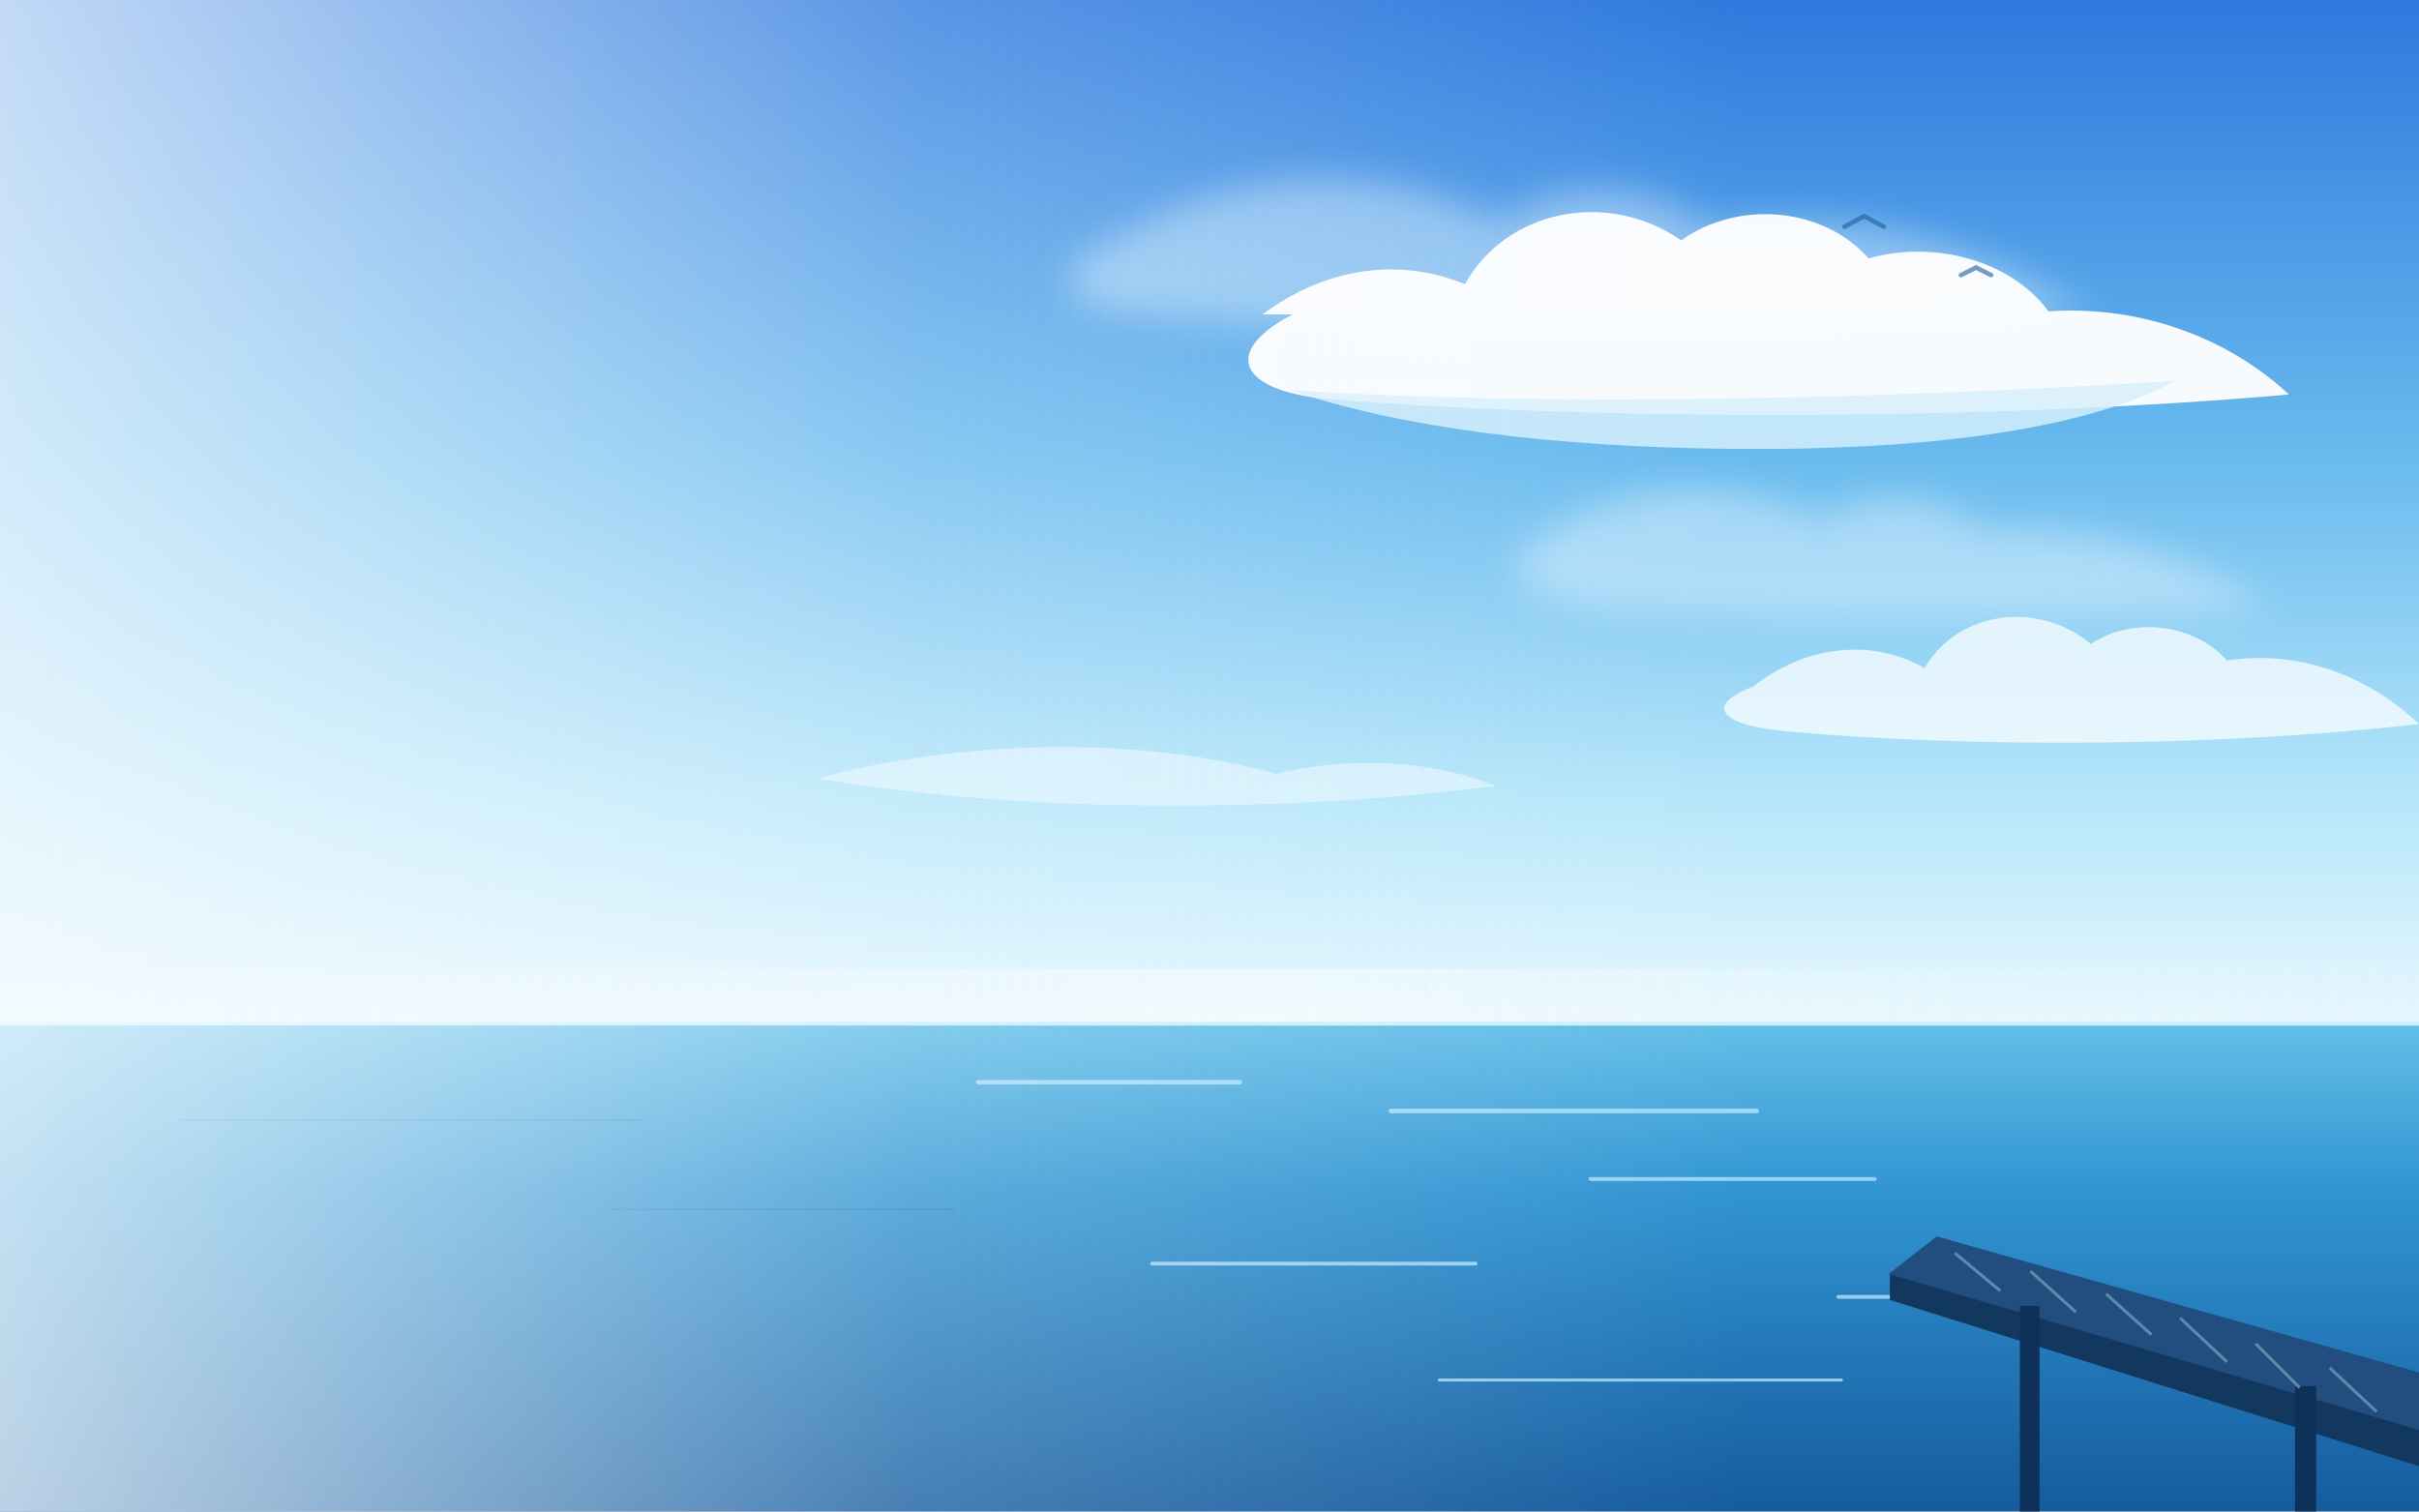
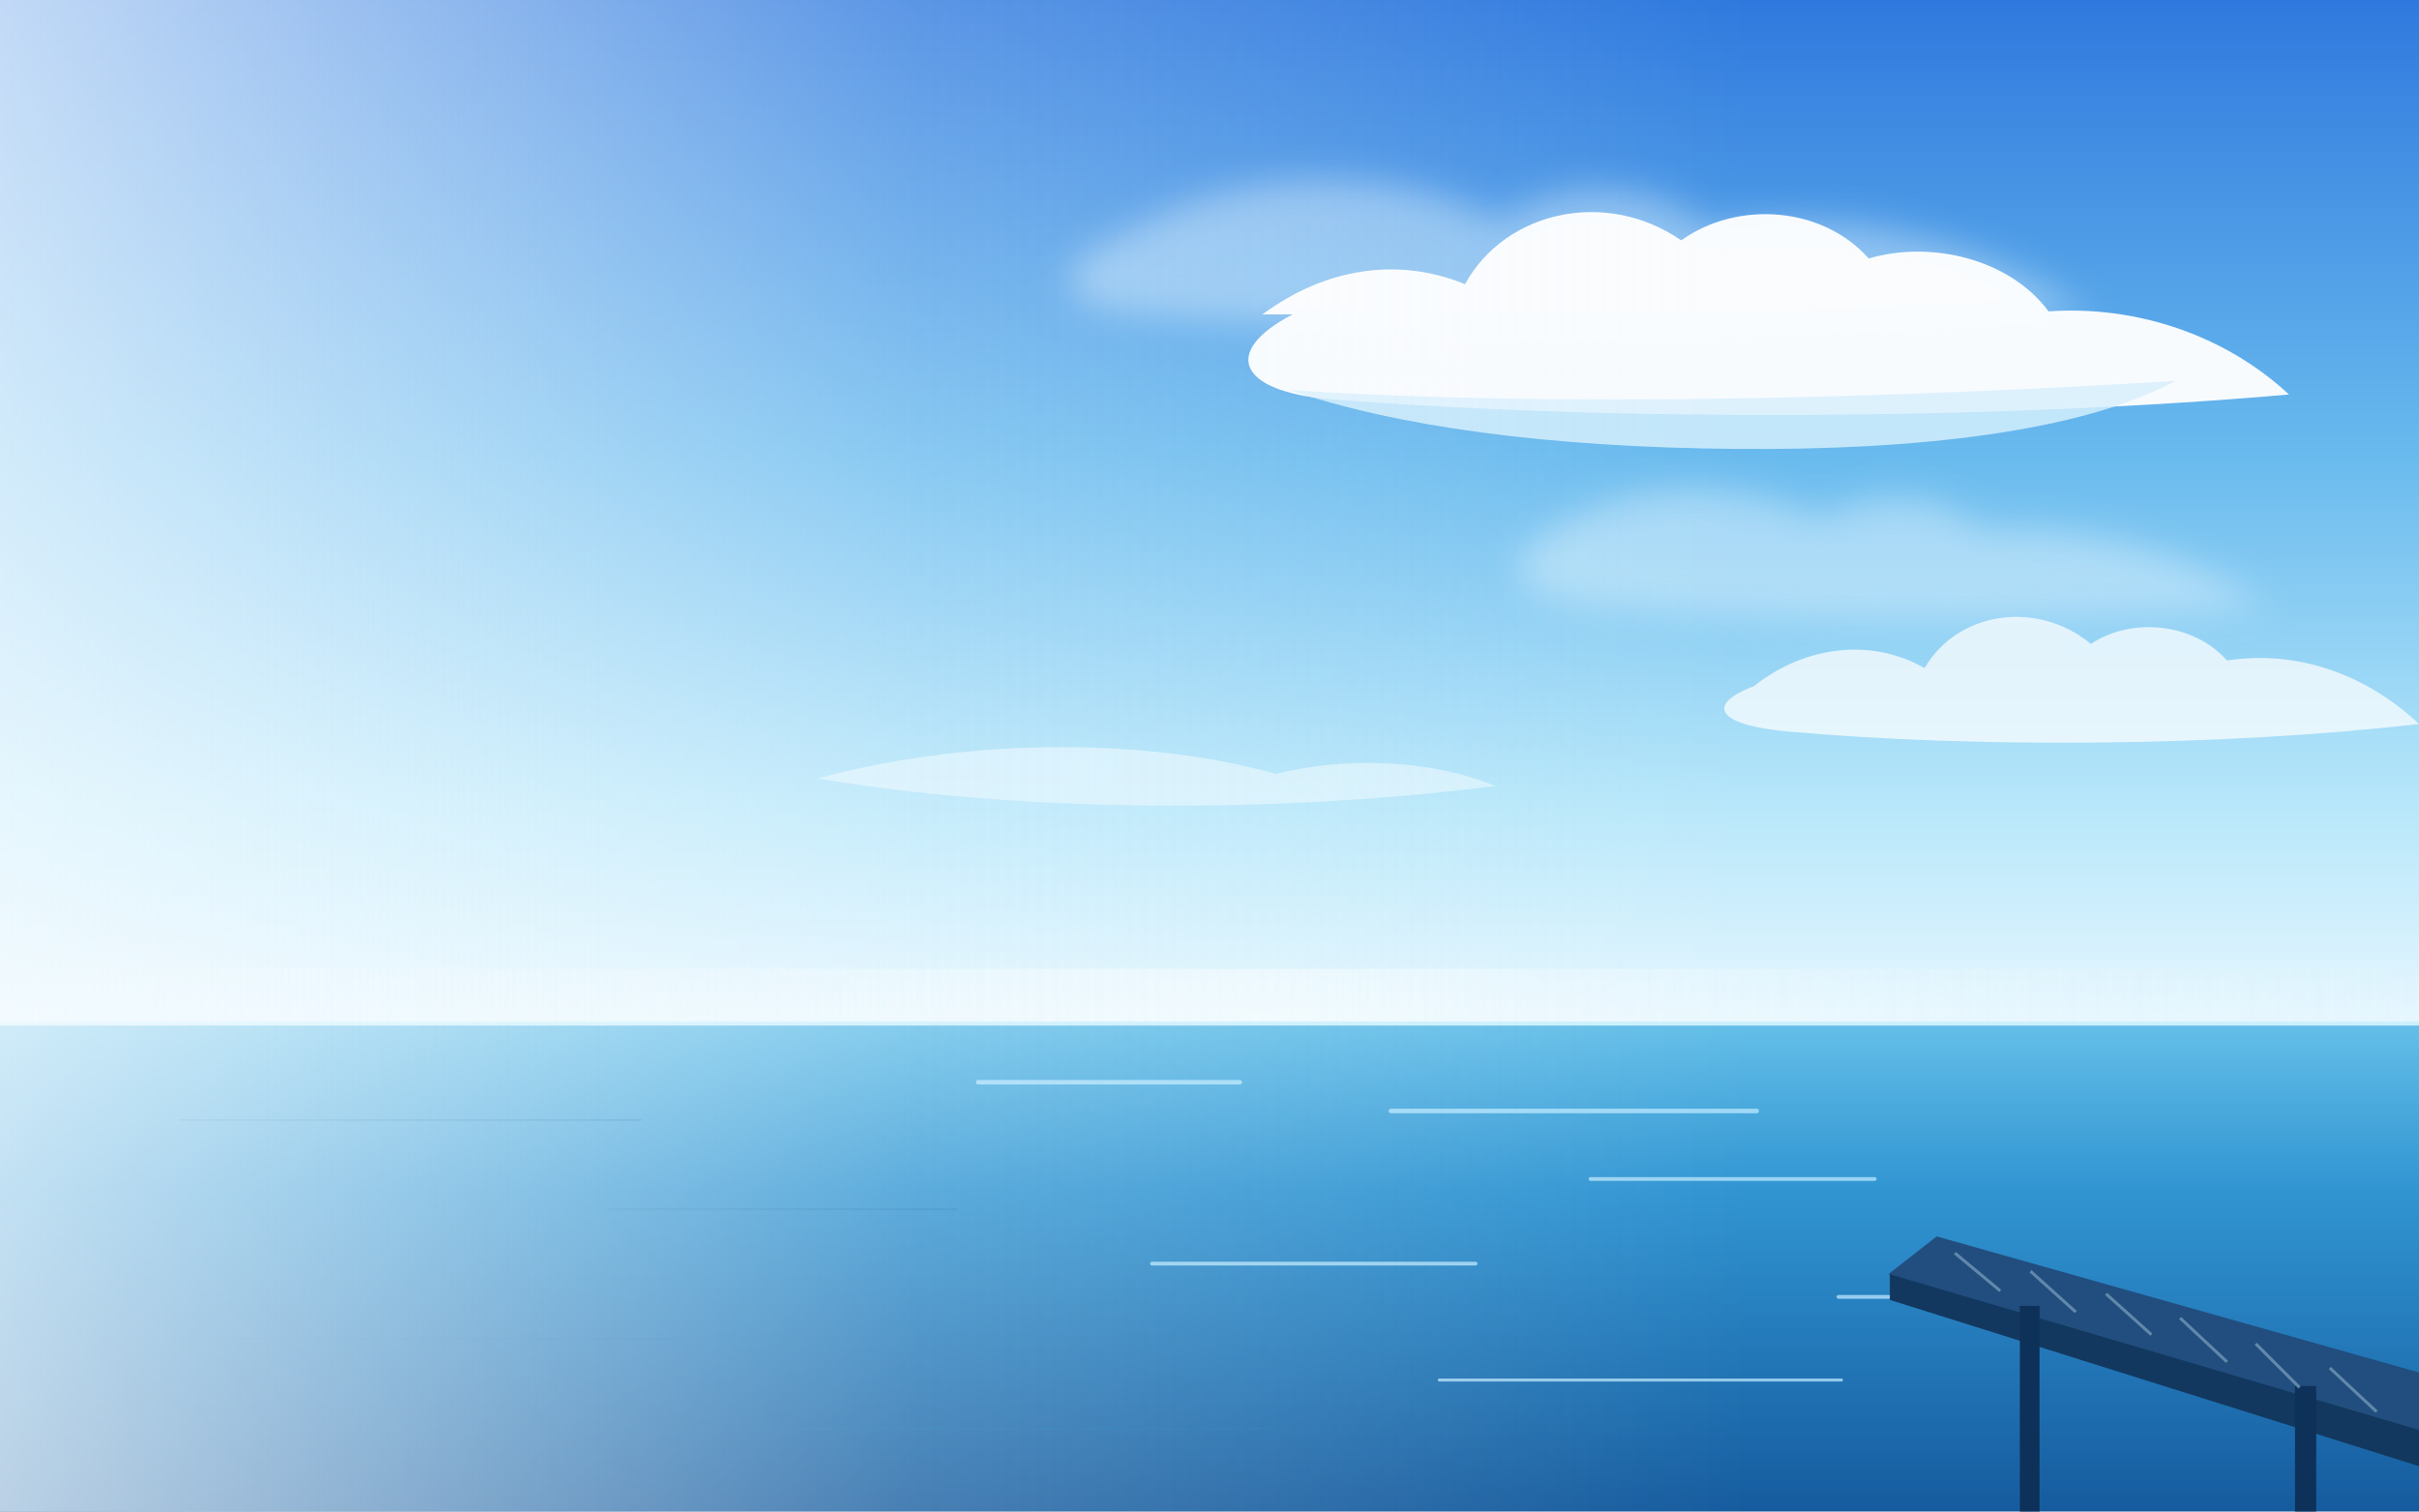
<svg xmlns="http://www.w3.org/2000/svg" viewBox="0 0 1600 1000" fill="none">
  <defs>
    <linearGradient id="sky" x1="800" y1="0" x2="800" y2="700" gradientUnits="userSpaceOnUse">
      <stop stop-color="#2F79DE" />
      <stop offset=".43" stop-color="#69BAEE" />
      <stop offset=".76" stop-color="#B7E7FA" />
      <stop offset="1" stop-color="#EEF9FF" />
    </linearGradient>
    <linearGradient id="sea" x1="800" y1="668" x2="800" y2="1000" gradientUnits="userSpaceOnUse">
      <stop stop-color="#68C2EA" />
      <stop offset=".36" stop-color="#3195D2" />
      <stop offset="1" stop-color="#155B9E" />
    </linearGradient>
    <linearGradient id="horizonGlow" x1="0" y1="0" x2="1" y2="0">
      <stop stop-color="#F5FCFF" stop-opacity=".08" />
      <stop offset=".52" stop-color="#FFFFFF" stop-opacity=".72" />
      <stop offset="1" stop-color="#E8F8FF" stop-opacity=".18" />
    </linearGradient>
    <linearGradient id="veil" x1="0" y1="0" x2="1" y2="0">
      <stop stop-color="#F7FCFF" stop-opacity=".74" />
      <stop offset=".38" stop-color="#F7FCFF" stop-opacity=".22" />
      <stop offset=".72" stop-color="#F7FCFF" stop-opacity="0" />
    </linearGradient>
    <filter id="far" x="-20%" y="-30%" width="140%" height="160%">
      <feGaussianBlur stdDeviation="12" />
    </filter>
  </defs>
  <rect width="1600" height="1000" fill="url(#sky)" />
  <g opacity=".42" filter="url(#far)">
    <path fill="#E8F7FF" d="M745 154c72-43 170-47 247-8 38-28 100-28 137 4 87-14 182 7 254 59-202 11-445 17-638-2-46-5-55-31 0-53Z" />
    <path fill="#EAF8FF" d="M1030 348c62-35 125-29 174-5 33-20 79-18 106 7 65-4 135 14 190 52-143 9-320 11-444-1-54-5-71-27-26-53Z" />
  </g>
  <g opacity=".95">
    <path fill="#FFFFFF" d="M835 208c42-31 90-38 134-20 27-49 94-63 143-29 38-27 94-22 124 12 41-12 93 0 119 35 57-4 116 15 159 55-194 17-449 18-635 3-59-5-72-31-24-56Z" />
    <path fill="#DDF3FE" opacity=".82" d="M853 258c182 12 403 5 586-6-63 34-173 46-290 45-126-1-226-15-296-39Z" />
  </g>
  <g opacity=".72">
    <path fill="#FFFFFF" d="M1160 454c34-27 78-32 113-12 22-38 75-45 110-16 27-18 68-14 90 11 45-7 91 8 127 42-131 15-293 16-417 5-45-4-57-17-23-30Z" />
    <path fill="#E2F5FE" d="M541 515c91-25 210-29 303-3 48-12 104-9 145 8-149 19-319 17-448-5Z" />
  </g>
  <rect y="641" width="1600" height="55" fill="url(#horizonGlow)" opacity=".62" />
  <path fill="url(#sea)" d="M0 676h1600v324H0z" />
  <path stroke="#DDF8FF" stroke-width="3" opacity=".85" d="M0 677h1600" />
  <g stroke-linecap="round">
    <g stroke="#BFEAFF" opacity=".72">
      <path d="M647 716h173" stroke-width="3" />
      <path d="M920 735h242" stroke-width="3" />
      <path d="M1052 780h188" stroke-width="2.5" />
      <path d="M762 836h214" stroke-width="2.5" />
      <path d="M1216 858h174" stroke-width="2.5" />
      <path d="M952 913h266" stroke-width="2" />
    </g>
    <g stroke="#1B74B4" opacity=".42">
      <path d="M119 741h305" />
      <path d="M402 800h231" />
      <path d="M122 886h324" />
      <path d="M488 945h356" />
    </g>
  </g>
-   <g opacity=".62" stroke="#225F9C" stroke-width="3" stroke-linecap="round">
-     <path d="m1220 150 13-7 13 7" />
-     <path d="m1297 182 10-5 10 5" />
-   </g>
  <g>
    <path fill="#214E7E" d="m1281 818 319 90v39l-351-104z" />
    <path fill="#12385F" d="m1250 843 350 103v24l-350-110z" />
    <path fill="#0D3158" d="M1336 864h13v136h-13zM1518 917h14v83h-14z" />
    <g stroke="#7196B5" stroke-width="2" opacity=".8">
      <path d="m1293 829 30 25m20-13 30 27m20-12 30 27m19-11 31 29m19-12 29 29m20-13 31 29" />
    </g>
  </g>
  <rect width="1600" height="1000" fill="url(#veil)" />
</svg>
